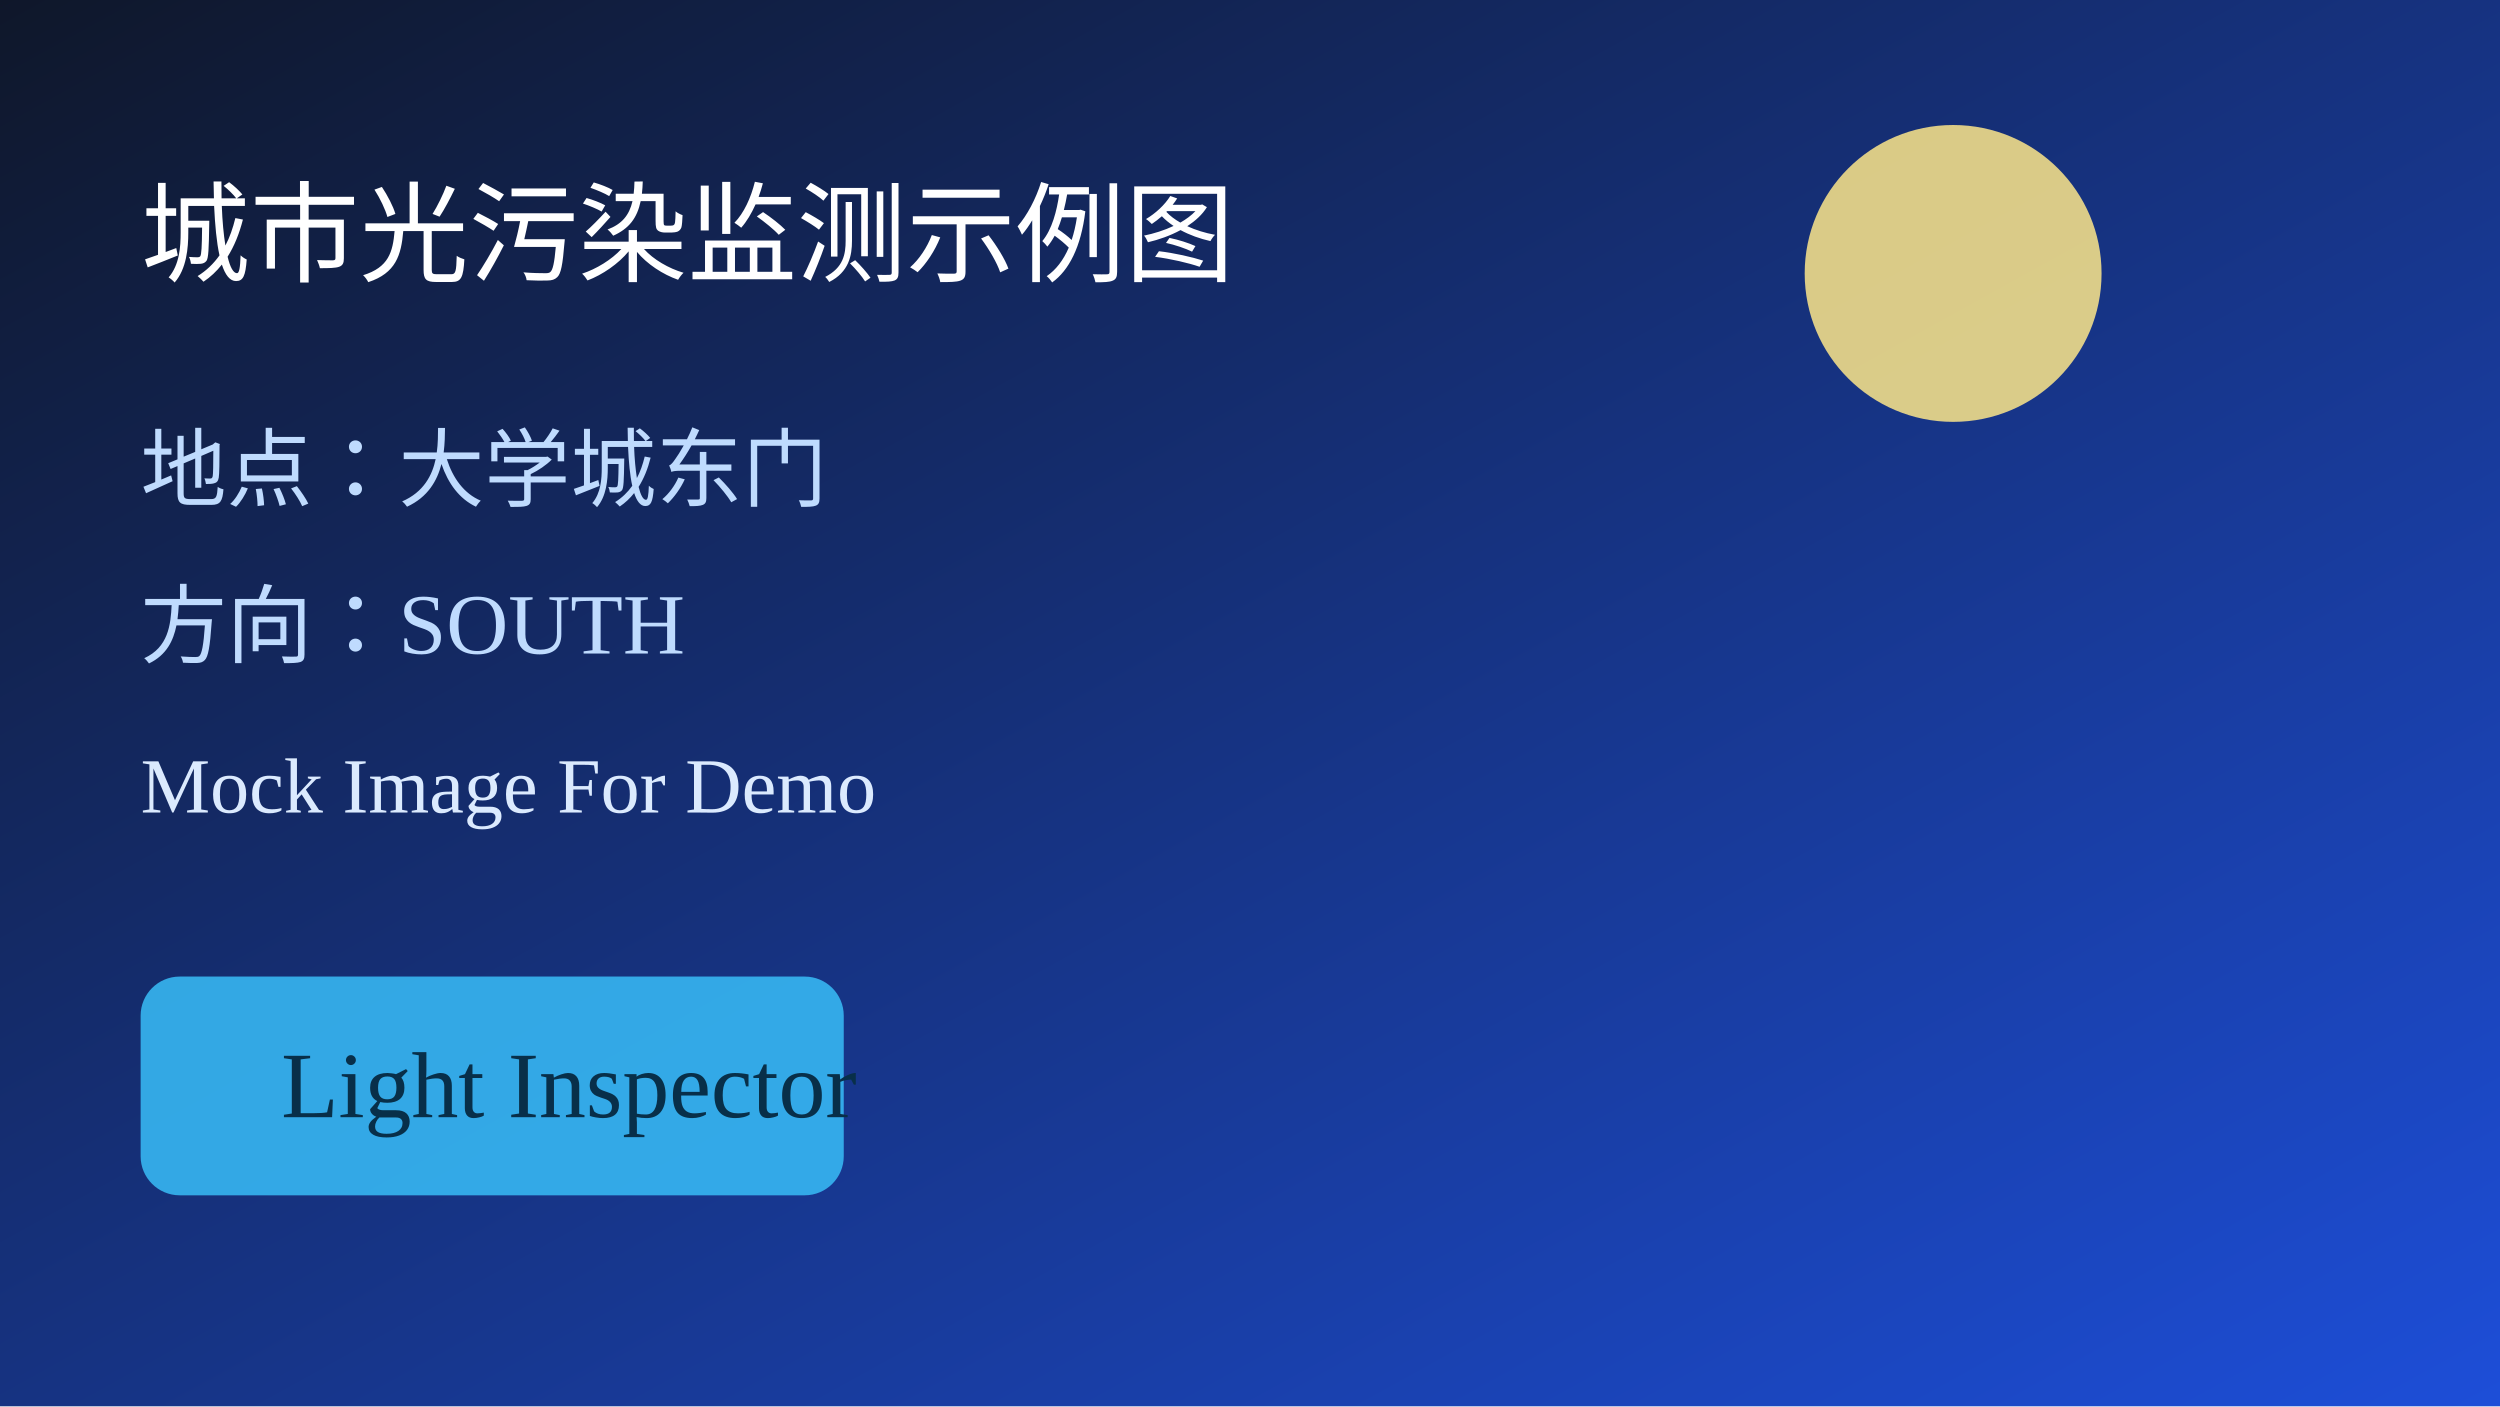
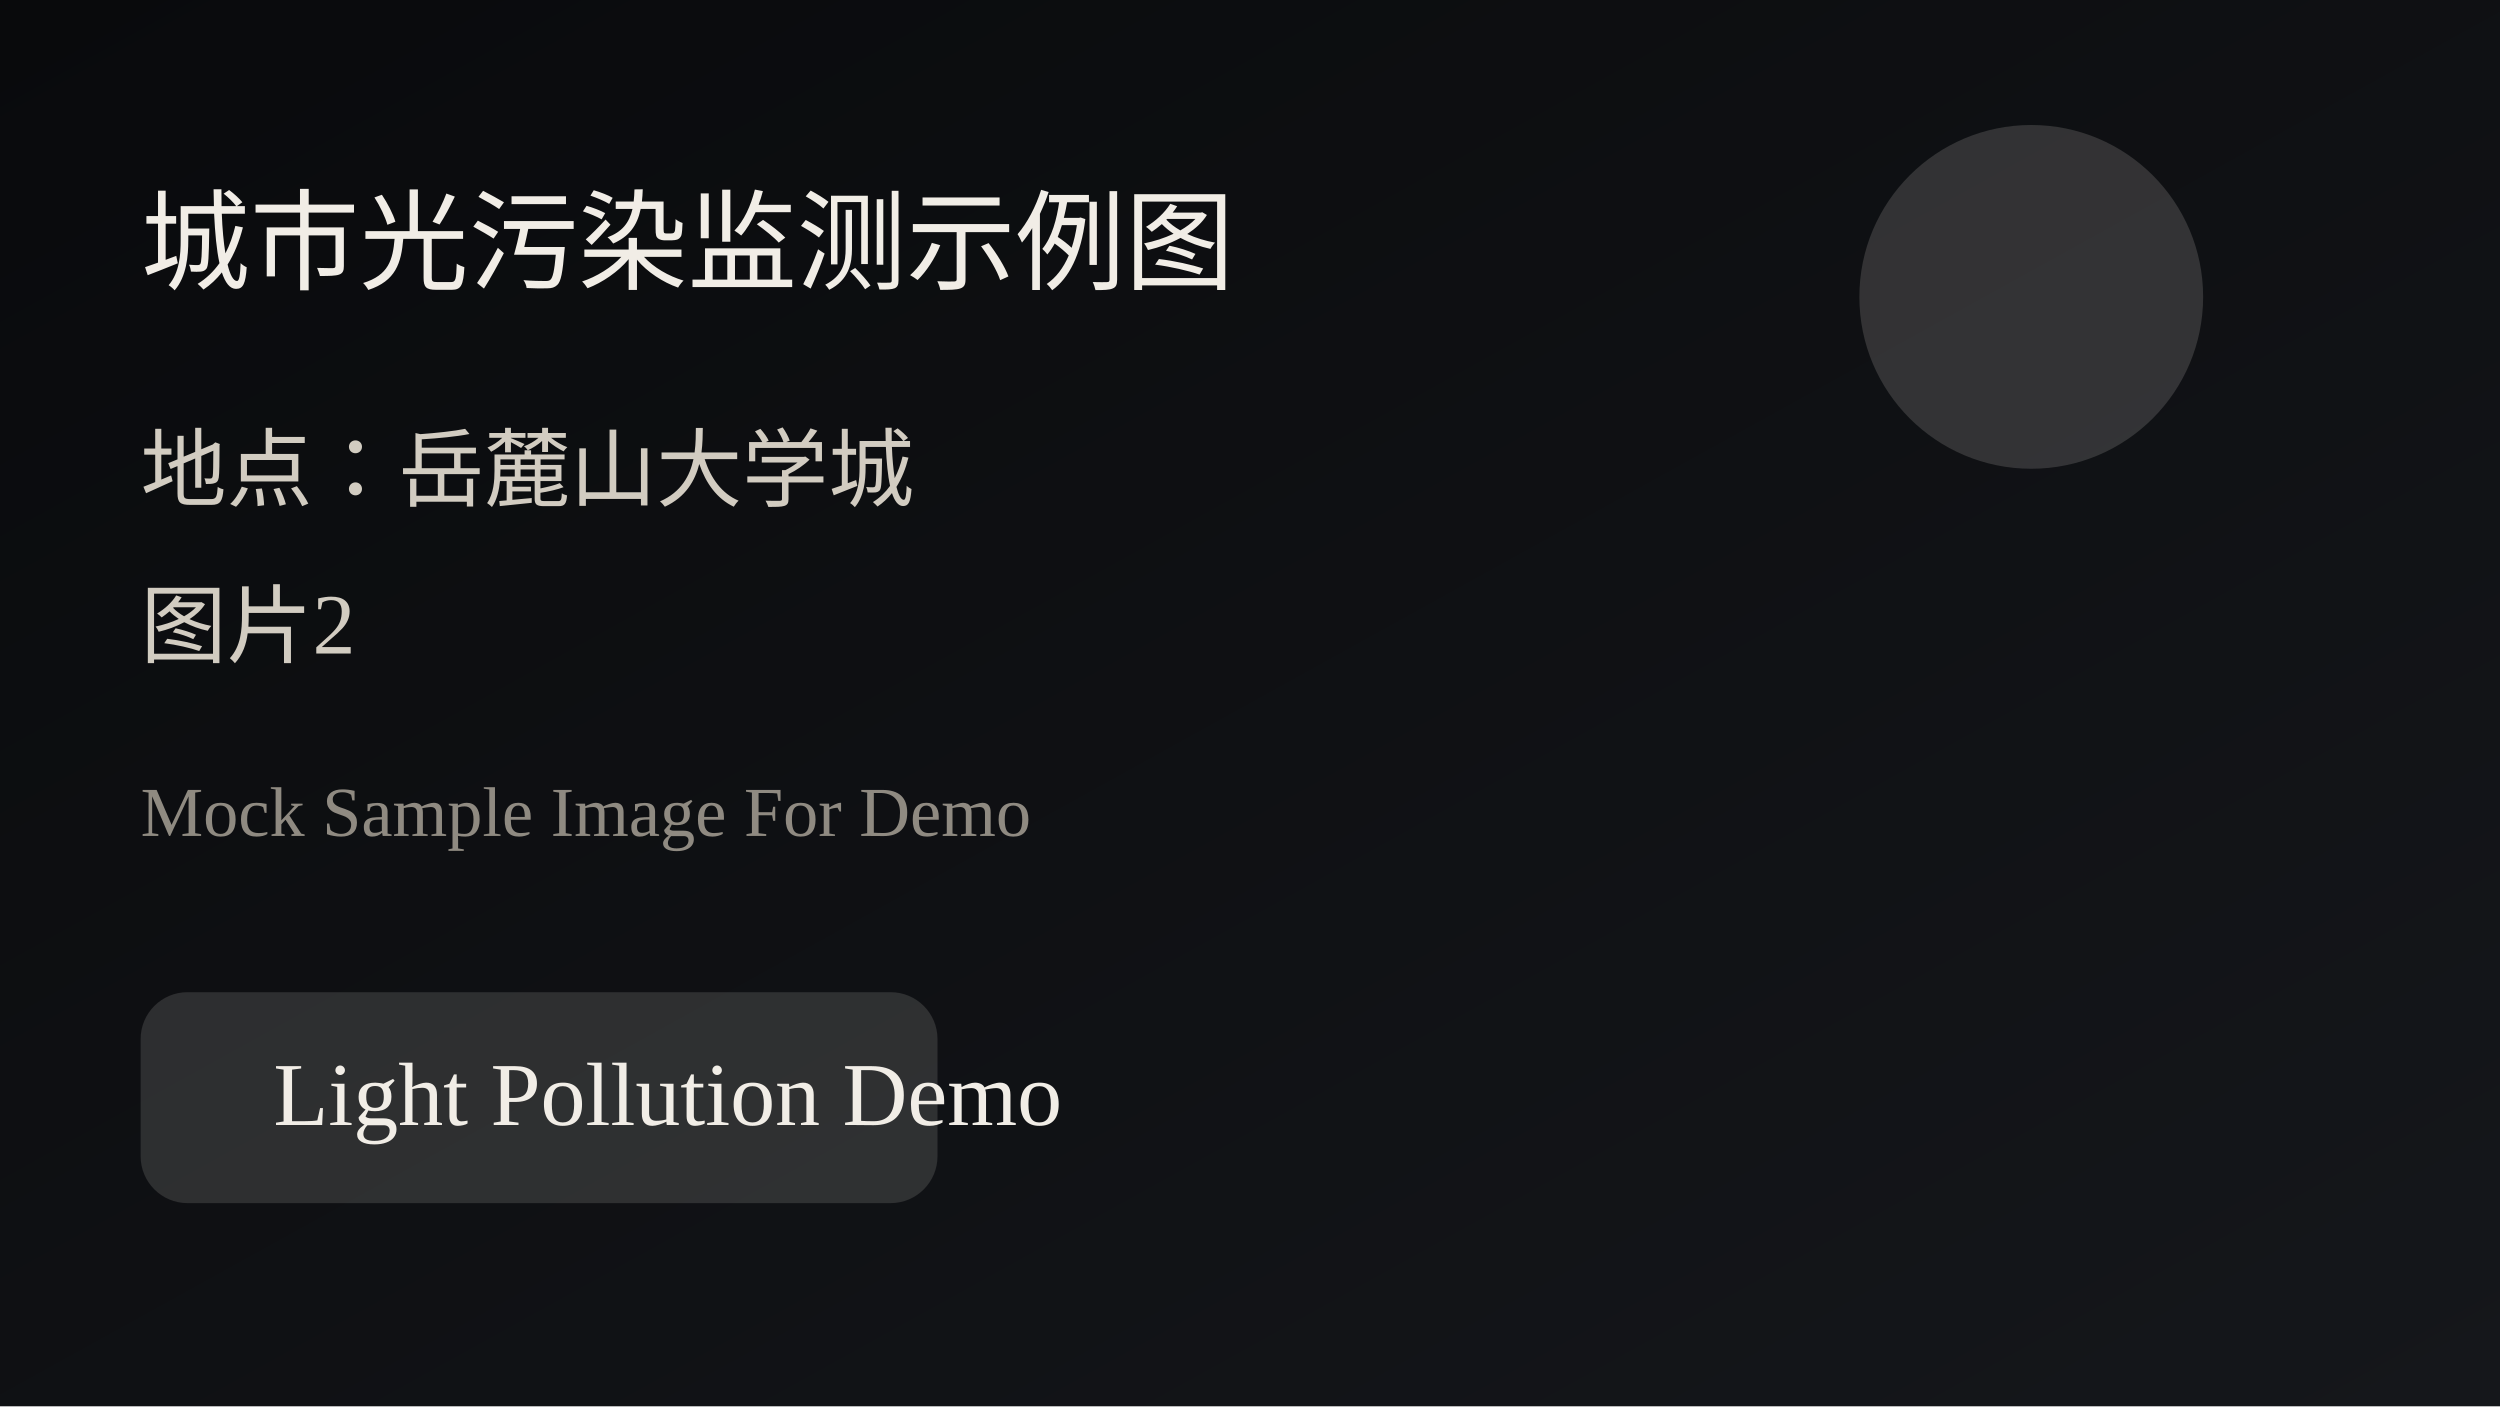
<svg xmlns="http://www.w3.org/2000/svg" width="640" height="360">
  <defs>
    <linearGradient id="bg" x1="0" x2="1" y1="0" y2="1">
-       <stop offset="0%" stop-color="#0f172a" />
-       <stop offset="100%" stop-color="#1d4ed8" />
+       <stop offset="0%" stop-color="#090a0c" />
+       <stop offset="100%" stop-color="#15171b" />
    </linearGradient>
  </defs>
  <rect width="100%" height="100%" fill="url(#bg)" />
-   <circle cx="500" cy="70" r="38" fill="#fde68a" opacity="0.85" />
-   <text x="36" y="70" font-size="28" fill="#ffffff">城市光污染监测示例图</text>
-   <text x="36" y="128" font-size="22" fill="#bfdbfe">地点：大学城东门</text>
-   <text x="36" y="168" font-size="22" fill="#bfdbfe">方向：SOUTH</text>
-   <text x="36" y="208" font-size="20" fill="#dbeafe">Mock Image For Demo</text>
-   <rect x="36" y="250" width="180" height="56" rx="10" fill="#38bdf8" opacity="0.85" />
-   <text x="72" y="286" font-size="24" fill="#082f49">Light Inspector</text>
+   <circle cx="520" cy="76" r="44" fill="#f1ede6" opacity="0.16" />
+   <text x="36" y="72" font-size="28" fill="#f1ede6">城市光污染监测示例图</text>
+   <text x="36" y="128" font-size="22" fill="#d2ccc1">地点：岳麓山大学城</text>
+   <text x="36" y="168" font-size="22" fill="#d2ccc1">图片2</text>
+   <text x="36" y="214" font-size="18" fill="#8f8a81">Mock Sample Image For Demo</text>
+   <rect x="36" y="254" width="204" height="54" rx="12" fill="#f1ede6" opacity="0.14" />
+   <text x="70" y="288" font-size="23" fill="#f1ede6">Light Pollution Demo</text>
</svg>
